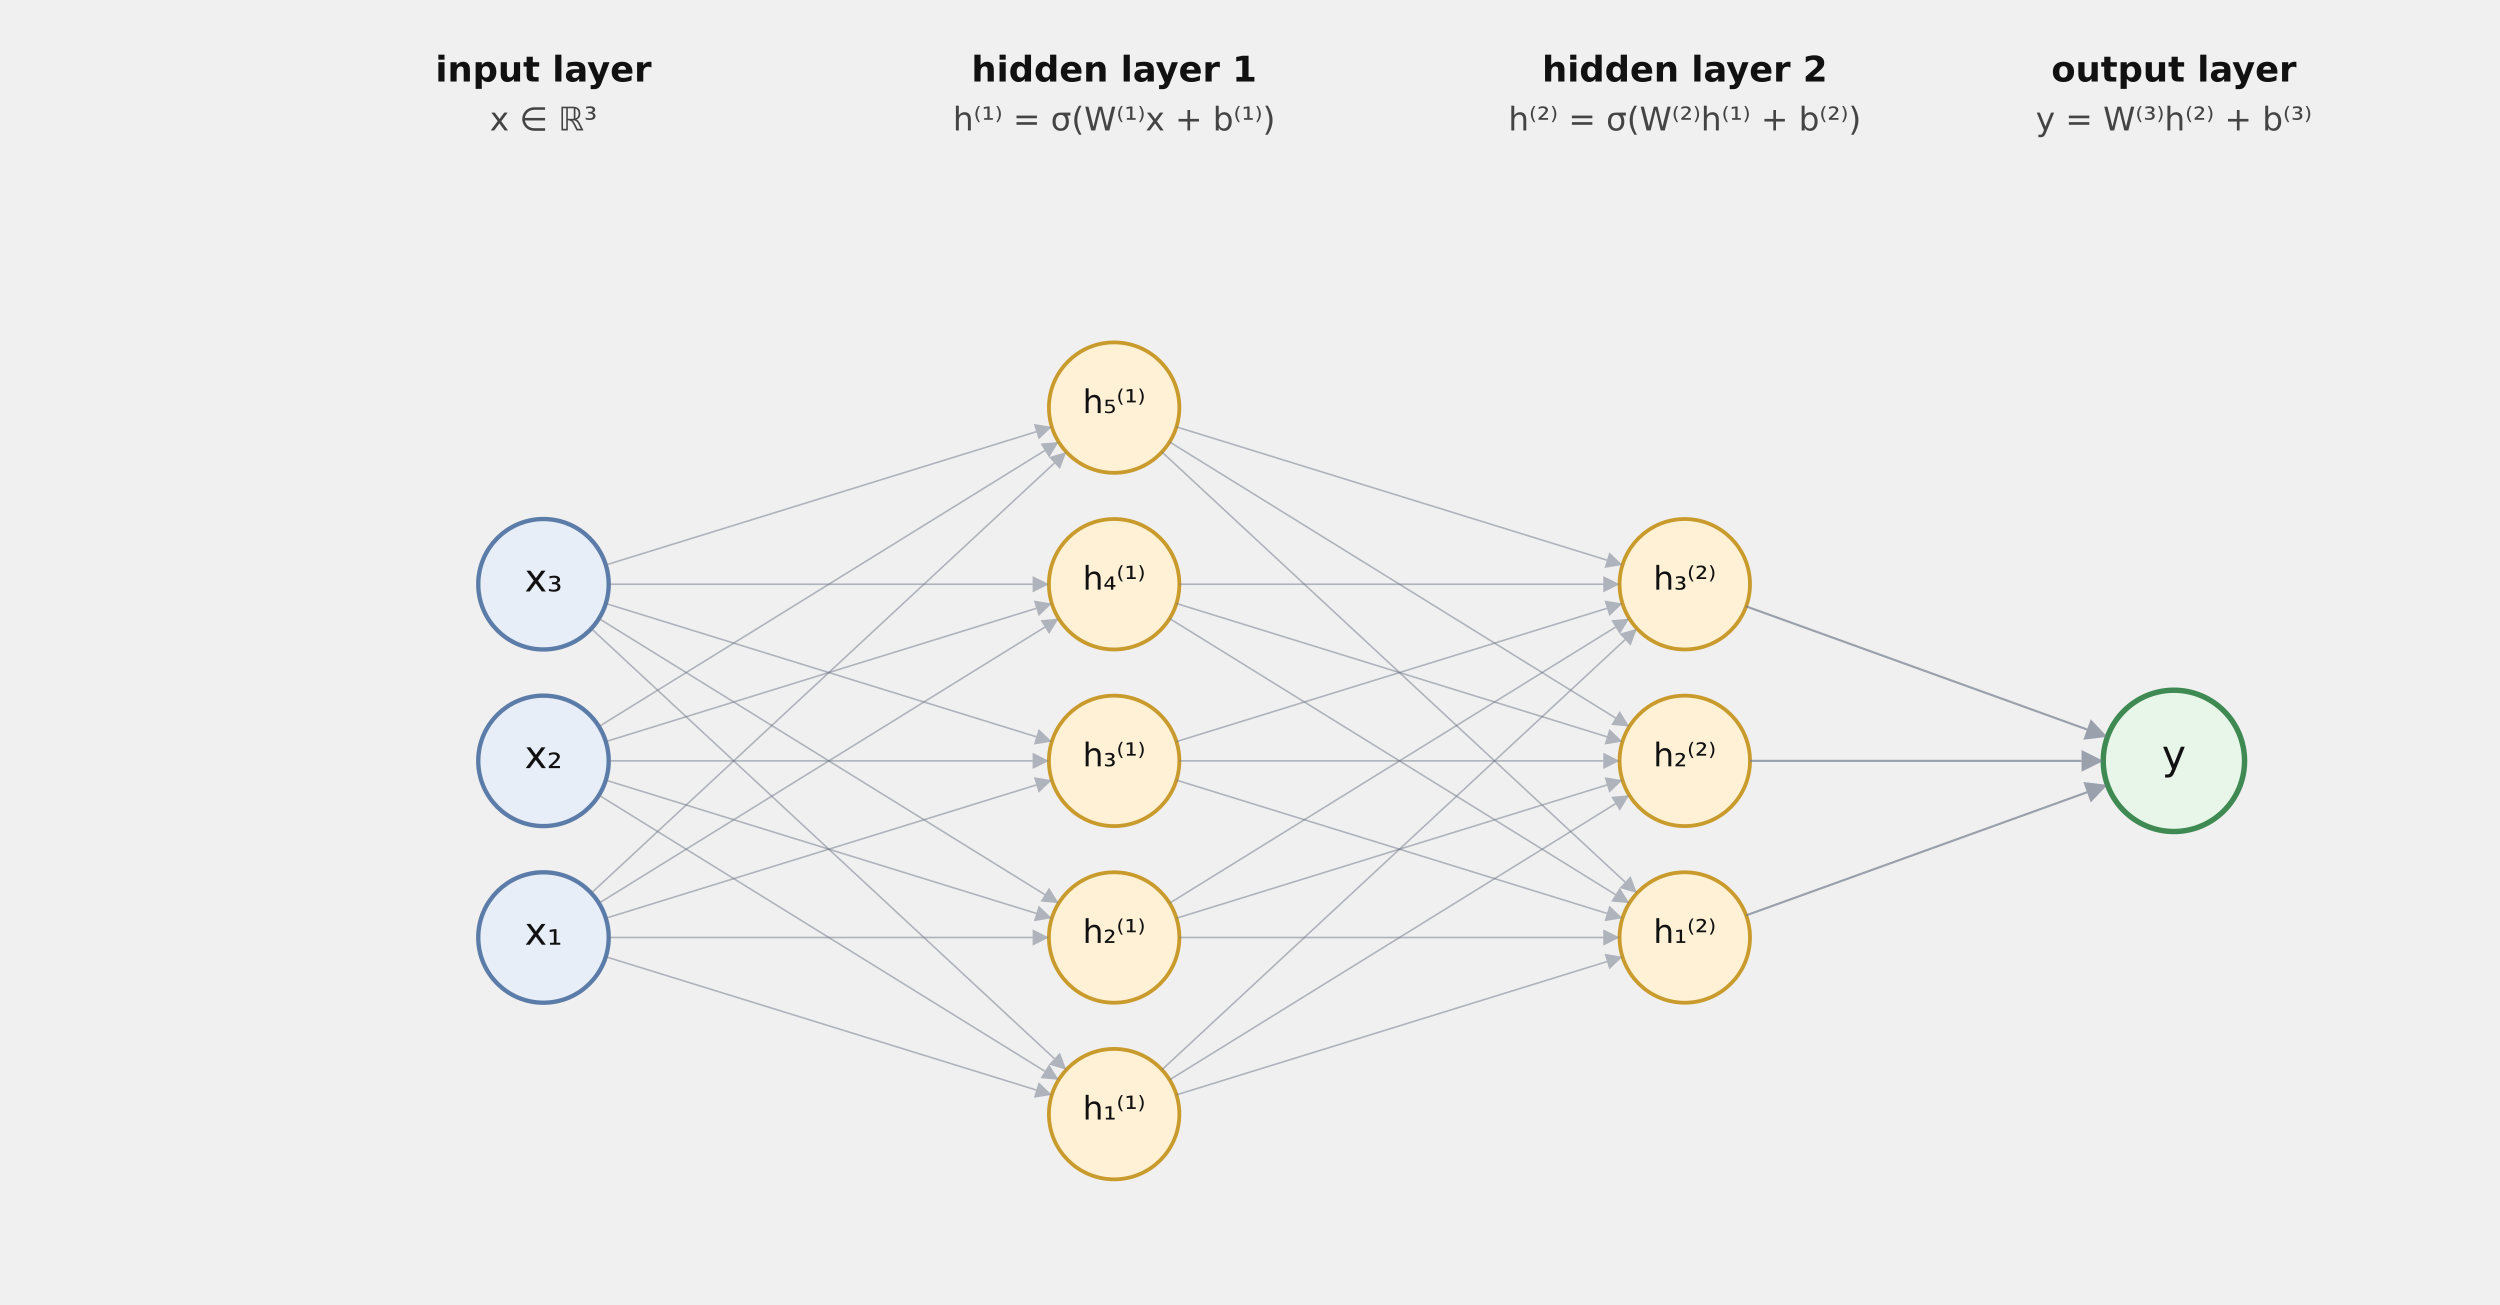
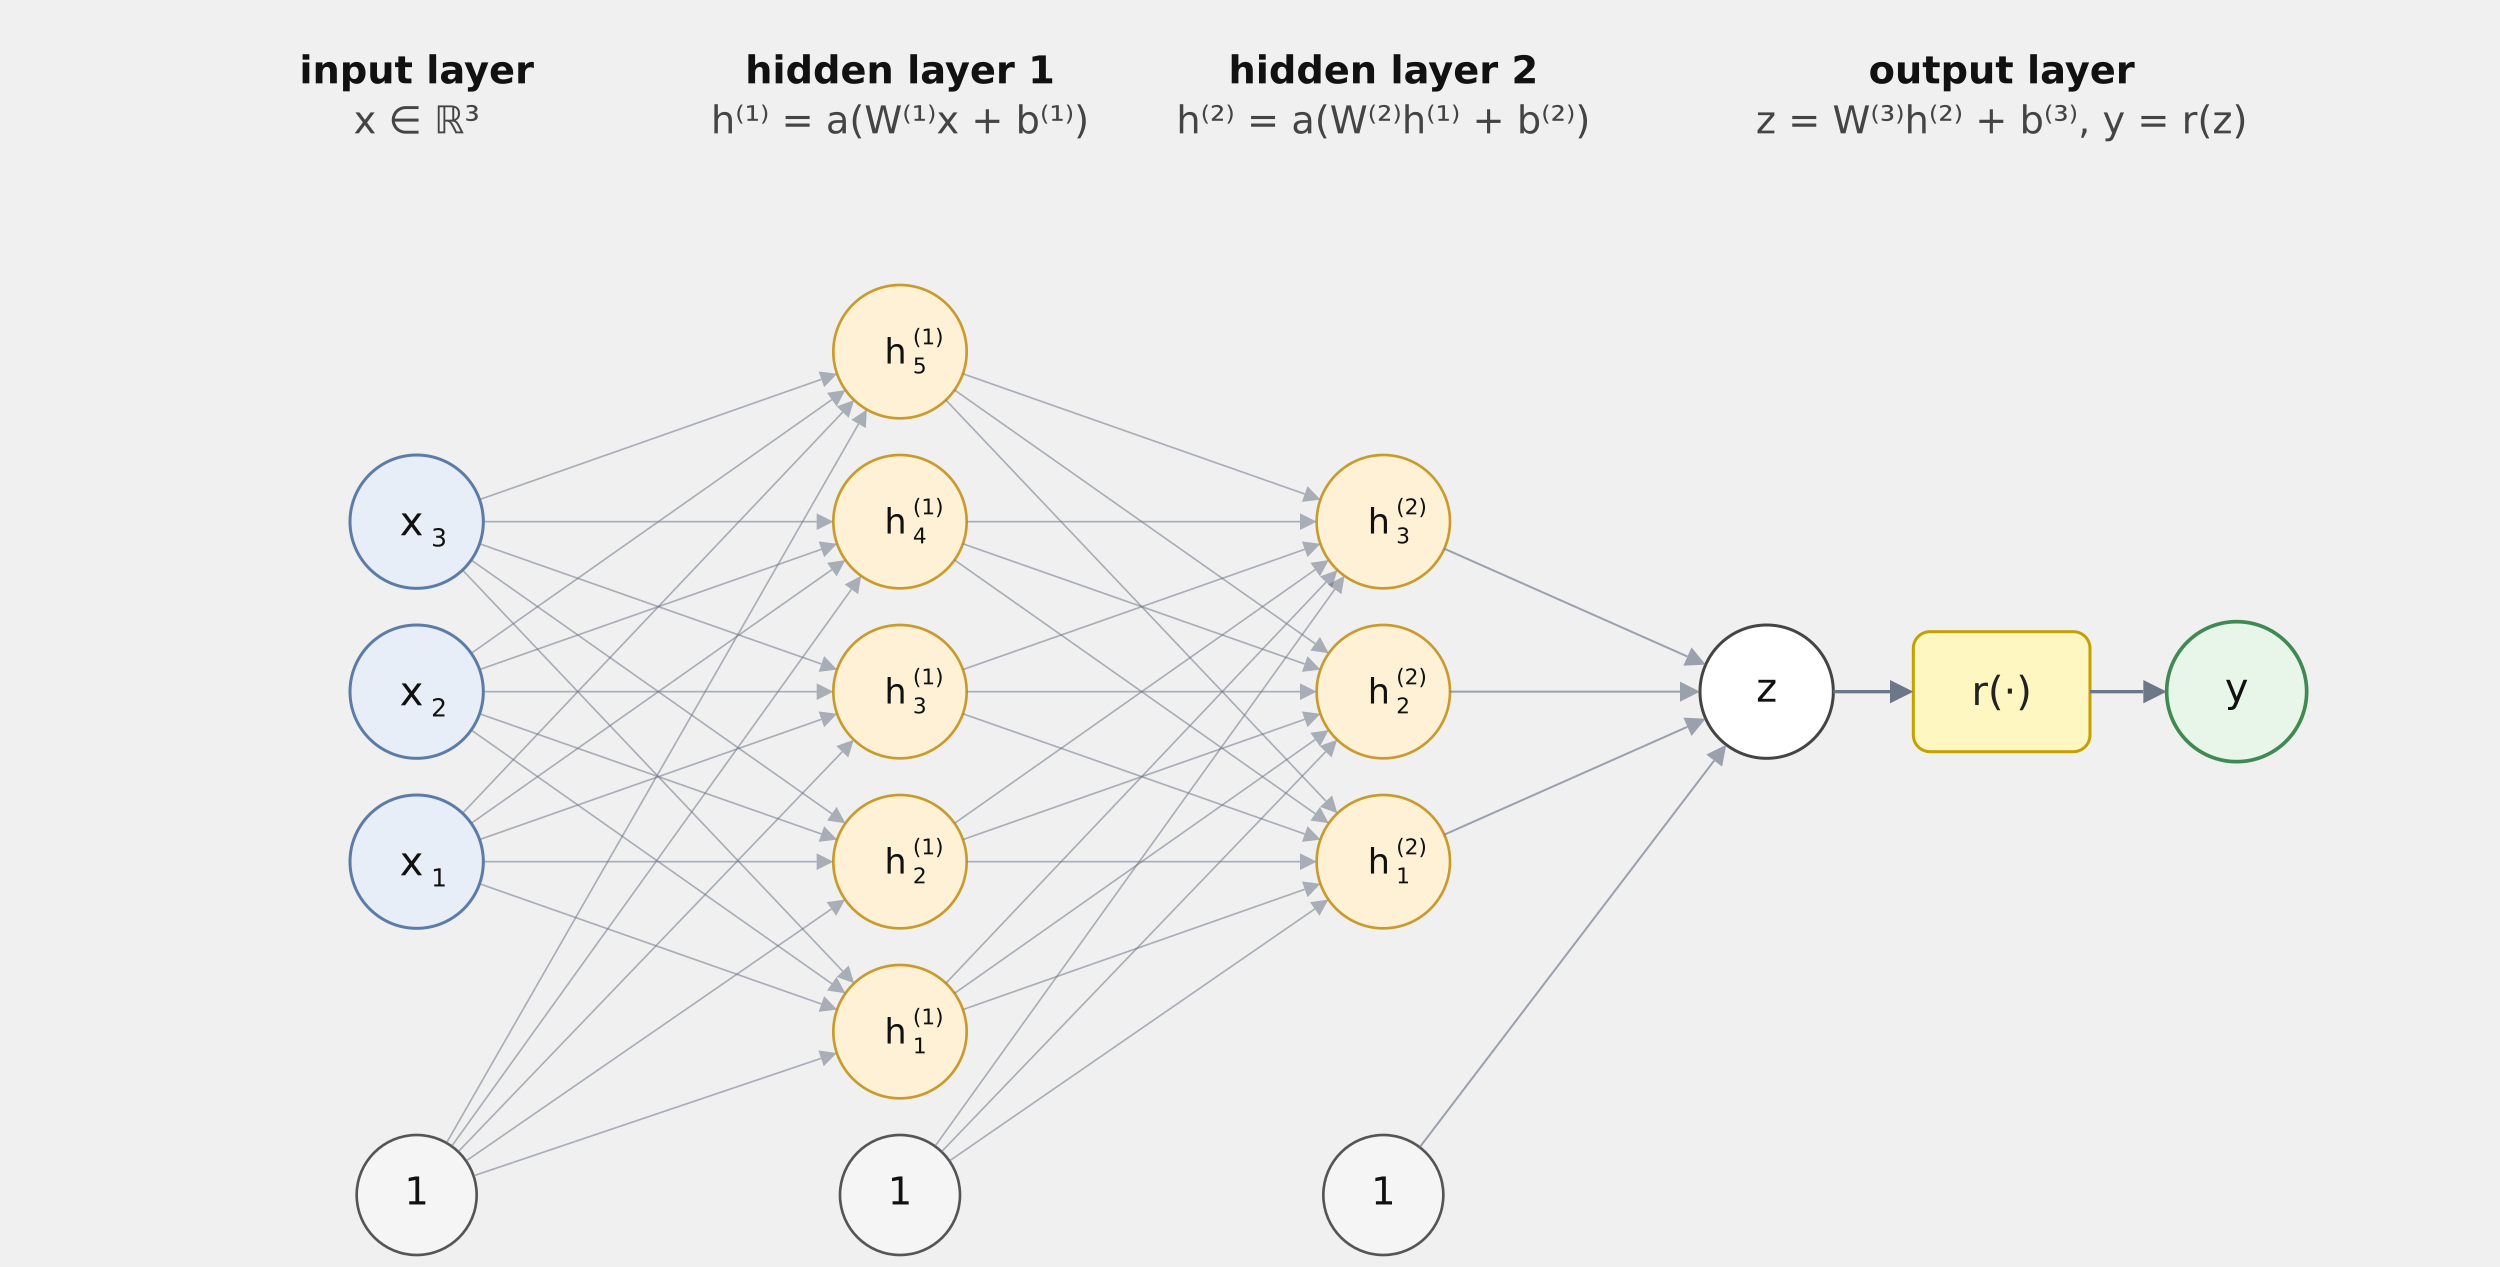
- <svg xmlns="http://www.w3.org/2000/svg" width="920" height="480" viewBox="0 0 920 480" font-family="DejaVu Sans">
-   <circle cx="200" cy="345.0" r="24" fill="#E8EEF7" stroke="#5B7CA8" stroke-width="1.6" />
-   <text x="200" y="347.667" text-anchor="middle" font-family="DejaVu Sans" font-size="14" fill="#111">x₁</text>
-   <circle cx="200" cy="280.0" r="24" fill="#E8EEF7" stroke="#5B7CA8" stroke-width="1.6" />
-   <text x="200" y="282.667" text-anchor="middle" font-family="DejaVu Sans" font-size="14" fill="#111">x₂</text>
-   <circle cx="200" cy="215.0" r="24" fill="#E8EEF7" stroke="#5B7CA8" stroke-width="1.6" />
-   <text x="200" y="217.667" text-anchor="middle" font-family="DejaVu Sans" font-size="14" fill="#111">x₃</text>
-   <circle cx="410" cy="410.0" r="24" fill="#FFF1D6" stroke="#C99A2C" stroke-width="1.4" />
-   <text x="410" y="412.0" text-anchor="middle" font-family="DejaVu Sans" font-size="12" fill="#111">h₁⁽¹⁾</text>
-   <circle cx="410" cy="345.0" r="24" fill="#FFF1D6" stroke="#C99A2C" stroke-width="1.4" />
-   <text x="410" y="347.0" text-anchor="middle" font-family="DejaVu Sans" font-size="12" fill="#111">h₂⁽¹⁾</text>
-   <circle cx="410" cy="280.0" r="24" fill="#FFF1D6" stroke="#C99A2C" stroke-width="1.4" />
-   <text x="410" y="282.0" text-anchor="middle" font-family="DejaVu Sans" font-size="12" fill="#111">h₃⁽¹⁾</text>
-   <circle cx="410" cy="215.0" r="24" fill="#FFF1D6" stroke="#C99A2C" stroke-width="1.4" />
-   <text x="410" y="217.0" text-anchor="middle" font-family="DejaVu Sans" font-size="12" fill="#111">h₄⁽¹⁾</text>
-   <circle cx="410" cy="150.0" r="24" fill="#FFF1D6" stroke="#C99A2C" stroke-width="1.4" />
-   <text x="410" y="152.0" text-anchor="middle" font-family="DejaVu Sans" font-size="12" fill="#111">h₅⁽¹⁾</text>
-   <circle cx="620" cy="345.0" r="24" fill="#FFF1D6" stroke="#C99A2C" stroke-width="1.4" />
-   <text x="620" y="347.0" text-anchor="middle" font-family="DejaVu Sans" font-size="12" fill="#111">h₁⁽²⁾</text>
-   <circle cx="620" cy="280.0" r="24" fill="#FFF1D6" stroke="#C99A2C" stroke-width="1.4" />
-   <text x="620" y="282.0" text-anchor="middle" font-family="DejaVu Sans" font-size="12" fill="#111">h₂⁽²⁾</text>
-   <circle cx="620" cy="215.0" r="24" fill="#FFF1D6" stroke="#C99A2C" stroke-width="1.4" />
-   <text x="620" y="217.0" text-anchor="middle" font-family="DejaVu Sans" font-size="12" fill="#111">h₃⁽²⁾</text>
-   <circle cx="800" cy="280.0" r="26" fill="#E8F5E9" stroke="#3F8A52" stroke-width="2" />
-   <text x="800" y="283.0" text-anchor="middle" font-family="DejaVu Sans" font-size="15" fill="#111">y</text>
-   <line x1="222.93" y1="352.10" x2="381.34" y2="401.13" stroke="#6E7787" stroke-width="0.6" stroke-opacity="0.5" />
-   <polygon points="387.07,402.90 380.45,404.00 382.23,398.26" fill="#6E7787" fill-opacity="0.5" />
-   <line x1="224.00" y1="345.00" x2="380.00" y2="345.00" stroke="#6E7787" stroke-width="0.6" stroke-opacity="0.5" />
-   <polygon points="386.00,345.00 380.00,348.00 380.00,342.00" fill="#6E7787" fill-opacity="0.5" />
-   <line x1="222.93" y1="337.90" x2="381.34" y2="288.87" stroke="#6E7787" stroke-width="0.6" stroke-opacity="0.5" />
-   <polygon points="387.07,287.10 382.23,291.74 380.45,286.00" fill="#6E7787" fill-opacity="0.5" />
-   <line x1="220.41" y1="332.37" x2="384.49" y2="230.79" stroke="#6E7787" stroke-width="0.6" stroke-opacity="0.5" />
-   <polygon points="389.59,227.63 386.07,233.34 382.91,228.24" fill="#6E7787" fill-opacity="0.5" />
-   <line x1="217.59" y1="328.67" x2="388.02" y2="170.41" stroke="#6E7787" stroke-width="0.6" stroke-opacity="0.5" />
-   <polygon points="392.41,166.33 390.06,172.61 385.97,168.22" fill="#6E7787" fill-opacity="0.5" />
-   <line x1="220.41" y1="292.63" x2="384.49" y2="394.21" stroke="#6E7787" stroke-width="0.6" stroke-opacity="0.5" />
-   <polygon points="389.59,397.37 382.91,396.76 386.07,391.66" fill="#6E7787" fill-opacity="0.5" />
-   <line x1="222.93" y1="287.10" x2="381.34" y2="336.13" stroke="#6E7787" stroke-width="0.6" stroke-opacity="0.5" />
-   <polygon points="387.07,337.90 380.45,339.00 382.23,333.26" fill="#6E7787" fill-opacity="0.5" />
-   <line x1="224.00" y1="280.00" x2="380.00" y2="280.00" stroke="#6E7787" stroke-width="0.6" stroke-opacity="0.5" />
-   <polygon points="386.00,280.00 380.00,283.00 380.00,277.00" fill="#6E7787" fill-opacity="0.5" />
-   <line x1="222.93" y1="272.90" x2="381.34" y2="223.87" stroke="#6E7787" stroke-width="0.6" stroke-opacity="0.5" />
-   <polygon points="387.07,222.10 382.23,226.74 380.45,221.00" fill="#6E7787" fill-opacity="0.5" />
-   <line x1="220.41" y1="267.37" x2="384.49" y2="165.79" stroke="#6E7787" stroke-width="0.6" stroke-opacity="0.5" />
-   <polygon points="389.59,162.63 386.07,168.34 382.91,163.24" fill="#6E7787" fill-opacity="0.5" />
-   <line x1="217.59" y1="231.33" x2="388.02" y2="389.59" stroke="#6E7787" stroke-width="0.6" stroke-opacity="0.5" />
-   <polygon points="392.41,393.67 385.97,391.78 390.06,387.39" fill="#6E7787" fill-opacity="0.5" />
-   <line x1="220.41" y1="227.63" x2="384.49" y2="329.21" stroke="#6E7787" stroke-width="0.6" stroke-opacity="0.5" />
-   <polygon points="389.59,332.37 382.91,331.76 386.07,326.66" fill="#6E7787" fill-opacity="0.5" />
-   <line x1="222.93" y1="222.10" x2="381.34" y2="271.13" stroke="#6E7787" stroke-width="0.6" stroke-opacity="0.5" />
-   <polygon points="387.07,272.90 380.45,274.00 382.23,268.26" fill="#6E7787" fill-opacity="0.5" />
-   <line x1="224.00" y1="215.00" x2="380.00" y2="215.00" stroke="#6E7787" stroke-width="0.6" stroke-opacity="0.5" />
-   <polygon points="386.00,215.00 380.00,218.00 380.00,212.00" fill="#6E7787" fill-opacity="0.5" />
-   <line x1="222.93" y1="207.90" x2="381.34" y2="158.87" stroke="#6E7787" stroke-width="0.6" stroke-opacity="0.5" />
-   <polygon points="387.07,157.10 382.23,161.74 380.45,156.00" fill="#6E7787" fill-opacity="0.5" />
-   <line x1="432.93" y1="402.90" x2="591.34" y2="353.87" stroke="#6E7787" stroke-width="0.6" stroke-opacity="0.5" />
-   <polygon points="597.07,352.10 592.23,356.74 590.45,351.00" fill="#6E7787" fill-opacity="0.5" />
-   <line x1="430.41" y1="397.37" x2="594.49" y2="295.79" stroke="#6E7787" stroke-width="0.6" stroke-opacity="0.5" />
-   <polygon points="599.59,292.63 596.07,298.34 592.91,293.24" fill="#6E7787" fill-opacity="0.5" />
-   <line x1="427.59" y1="393.67" x2="598.02" y2="235.41" stroke="#6E7787" stroke-width="0.6" stroke-opacity="0.5" />
-   <polygon points="602.41,231.33 600.06,237.61 595.97,233.22" fill="#6E7787" fill-opacity="0.5" />
-   <line x1="434.00" y1="345.00" x2="590.00" y2="345.00" stroke="#6E7787" stroke-width="0.6" stroke-opacity="0.5" />
-   <polygon points="596.00,345.00 590.00,348.00 590.00,342.00" fill="#6E7787" fill-opacity="0.5" />
-   <line x1="432.93" y1="337.90" x2="591.34" y2="288.87" stroke="#6E7787" stroke-width="0.6" stroke-opacity="0.5" />
-   <polygon points="597.07,287.10 592.23,291.74 590.45,286.00" fill="#6E7787" fill-opacity="0.5" />
-   <line x1="430.41" y1="332.37" x2="594.49" y2="230.79" stroke="#6E7787" stroke-width="0.6" stroke-opacity="0.5" />
-   <polygon points="599.59,227.63 596.07,233.34 592.91,228.24" fill="#6E7787" fill-opacity="0.5" />
-   <line x1="432.93" y1="287.10" x2="591.34" y2="336.13" stroke="#6E7787" stroke-width="0.6" stroke-opacity="0.5" />
-   <polygon points="597.07,337.90 590.45,339.00 592.23,333.26" fill="#6E7787" fill-opacity="0.5" />
-   <line x1="434.00" y1="280.00" x2="590.00" y2="280.00" stroke="#6E7787" stroke-width="0.6" stroke-opacity="0.5" />
-   <polygon points="596.00,280.00 590.00,283.00 590.00,277.00" fill="#6E7787" fill-opacity="0.5" />
-   <line x1="432.93" y1="272.90" x2="591.34" y2="223.87" stroke="#6E7787" stroke-width="0.6" stroke-opacity="0.5" />
-   <polygon points="597.07,222.10 592.23,226.74 590.45,221.00" fill="#6E7787" fill-opacity="0.5" />
-   <line x1="430.41" y1="227.63" x2="594.49" y2="329.21" stroke="#6E7787" stroke-width="0.6" stroke-opacity="0.5" />
-   <polygon points="599.59,332.37 592.91,331.76 596.07,326.66" fill="#6E7787" fill-opacity="0.5" />
-   <line x1="432.93" y1="222.10" x2="591.34" y2="271.13" stroke="#6E7787" stroke-width="0.6" stroke-opacity="0.5" />
-   <polygon points="597.07,272.90 590.45,274.00 592.23,268.26" fill="#6E7787" fill-opacity="0.5" />
-   <line x1="434.00" y1="215.00" x2="590.00" y2="215.00" stroke="#6E7787" stroke-width="0.6" stroke-opacity="0.5" />
-   <polygon points="596.00,215.00 590.00,218.00 590.00,212.00" fill="#6E7787" fill-opacity="0.5" />
-   <line x1="427.59" y1="166.33" x2="598.02" y2="324.59" stroke="#6E7787" stroke-width="0.6" stroke-opacity="0.5" />
-   <polygon points="602.41,328.67 595.97,326.78 600.06,322.39" fill="#6E7787" fill-opacity="0.5" />
-   <line x1="430.41" y1="162.63" x2="594.49" y2="264.21" stroke="#6E7787" stroke-width="0.6" stroke-opacity="0.5" />
-   <polygon points="599.59,267.37 592.91,266.76 596.07,261.66" fill="#6E7787" fill-opacity="0.5" />
-   <line x1="432.93" y1="157.10" x2="591.34" y2="206.13" stroke="#6E7787" stroke-width="0.6" stroke-opacity="0.5" />
-   <polygon points="597.07,207.90 590.45,209.00 592.23,203.26" fill="#6E7787" fill-opacity="0.5" />
-   <line x1="642.57" y1="336.85" x2="768.02" y2="291.55" stroke="#6E7787" stroke-width="0.8" stroke-opacity="0.65" />
-   <polygon points="775.55,288.83 769.38,295.31 766.66,287.79" fill="#6E7787" fill-opacity="0.65" />
-   <line x1="644.00" y1="280.00" x2="766.00" y2="280.00" stroke="#6E7787" stroke-width="0.8" stroke-opacity="0.65" />
-   <polygon points="774.00,280.00 766.00,284.00 766.00,276.00" fill="#6E7787" fill-opacity="0.65" />
-   <line x1="642.57" y1="223.15" x2="768.02" y2="268.45" stroke="#6E7787" stroke-width="0.8" stroke-opacity="0.65" />
-   <polygon points="775.55,271.17 766.66,272.21 769.38,264.69" fill="#6E7787" fill-opacity="0.65" />
-   <text x="200" y="30" text-anchor="middle" font-family="DejaVu Sans" font-size="13" font-weight="bold" fill="#111">input layer</text>
-   <text x="200" y="48" text-anchor="middle" font-family="DejaVu Sans" font-size="12" font-weight="normal" fill="#444">x ∈ ℝ³</text>
-   <text x="410" y="30" text-anchor="middle" font-family="DejaVu Sans" font-size="13" font-weight="bold" fill="#111">hidden layer 1</text>
-   <text x="410" y="48" text-anchor="middle" font-family="DejaVu Sans" font-size="12" font-weight="normal" fill="#444">h⁽¹⁾ = σ(W⁽¹⁾x + b⁽¹⁾)</text>
-   <text x="620" y="30" text-anchor="middle" font-family="DejaVu Sans" font-size="13" font-weight="bold" fill="#111">hidden layer 2</text>
-   <text x="620" y="48" text-anchor="middle" font-family="DejaVu Sans" font-size="12" font-weight="normal" fill="#444">h⁽²⁾ = σ(W⁽²⁾h⁽¹⁾ + b⁽²⁾)</text>
-   <text x="800" y="30" text-anchor="middle" font-family="DejaVu Sans" font-size="13" font-weight="bold" fill="#111">output layer</text>
-   <text x="800" y="48" text-anchor="middle" font-family="DejaVu Sans" font-size="12" font-weight="normal" fill="#444">y = W⁽³⁾h⁽²⁾ + b⁽³⁾</text>
+ <svg xmlns="http://www.w3.org/2000/svg" width="1500" height="760" viewBox="0 0 1500 760" font-family="DejaVu Sans">
+   <circle cx="250" cy="517.0" r="40" fill="#E8EEF7" stroke="#5B7CA8" stroke-width="1.8" />
+   <text x="246.928" y="525.16" text-anchor="middle" font-family="DejaVu Sans" font-size="24" fill="#111">x</text>
+   <text x="258.68" y="531.86" text-anchor="start" font-family="DejaVu Sans" font-size="14.9" fill="#111">1</text>
+   <circle cx="250" cy="415.0" r="40" fill="#E8EEF7" stroke="#5B7CA8" stroke-width="1.8" />
+   <text x="246.928" y="423.16" text-anchor="middle" font-family="DejaVu Sans" font-size="24" fill="#111">x</text>
+   <text x="258.68" y="429.86" text-anchor="start" font-family="DejaVu Sans" font-size="14.9" fill="#111">2</text>
+   <circle cx="250" cy="313.0" r="40" fill="#E8EEF7" stroke="#5B7CA8" stroke-width="1.8" />
+   <text x="246.928" y="321.16" text-anchor="middle" font-family="DejaVu Sans" font-size="24" fill="#111">x</text>
+   <text x="258.68" y="327.86" text-anchor="start" font-family="DejaVu Sans" font-size="14.9" fill="#111">3</text>
+   <circle cx="250" cy="717.0" r="36" fill="#F5F5F5" stroke="#555555" stroke-width="1.6" />
+   <text x="250" y="722.667" text-anchor="middle" font-family="DejaVu Sans" font-size="23" fill="#111">1</text>
+   <circle cx="540" cy="619.0" r="40" fill="#FFF1D6" stroke="#C99A2C" stroke-width="1.6" />
+   <text x="537.312" y="626.14" text-anchor="middle" font-family="DejaVu Sans" font-size="21" fill="#111">h</text>
+   <text x="547.72" y="632.00" text-anchor="start" font-family="DejaVu Sans" font-size="13.0" fill="#111">1</text>
+   <text x="547.72" y="614.59" text-anchor="start" font-family="DejaVu Sans" font-size="13.0" fill="#111">(1)</text>
+   <circle cx="540" cy="517.0" r="40" fill="#FFF1D6" stroke="#C99A2C" stroke-width="1.6" />
+   <text x="537.312" y="524.14" text-anchor="middle" font-family="DejaVu Sans" font-size="21" fill="#111">h</text>
+   <text x="547.72" y="530.00" text-anchor="start" font-family="DejaVu Sans" font-size="13.0" fill="#111">2</text>
+   <text x="547.72" y="512.59" text-anchor="start" font-family="DejaVu Sans" font-size="13.0" fill="#111">(1)</text>
+   <circle cx="540" cy="415.0" r="40" fill="#FFF1D6" stroke="#C99A2C" stroke-width="1.6" />
+   <text x="537.312" y="422.14" text-anchor="middle" font-family="DejaVu Sans" font-size="21" fill="#111">h</text>
+   <text x="547.72" y="428.00" text-anchor="start" font-family="DejaVu Sans" font-size="13.0" fill="#111">3</text>
+   <text x="547.72" y="410.59" text-anchor="start" font-family="DejaVu Sans" font-size="13.0" fill="#111">(1)</text>
+   <circle cx="540" cy="313.0" r="40" fill="#FFF1D6" stroke="#C99A2C" stroke-width="1.6" />
+   <text x="537.312" y="320.14" text-anchor="middle" font-family="DejaVu Sans" font-size="21" fill="#111">h</text>
+   <text x="547.72" y="326.00" text-anchor="start" font-family="DejaVu Sans" font-size="13.0" fill="#111">4</text>
+   <text x="547.72" y="308.59" text-anchor="start" font-family="DejaVu Sans" font-size="13.0" fill="#111">(1)</text>
+   <circle cx="540" cy="211.0" r="40" fill="#FFF1D6" stroke="#C99A2C" stroke-width="1.6" />
+   <text x="537.312" y="218.14" text-anchor="middle" font-family="DejaVu Sans" font-size="21" fill="#111">h</text>
+   <text x="547.72" y="224.00" text-anchor="start" font-family="DejaVu Sans" font-size="13.0" fill="#111">5</text>
+   <text x="547.72" y="206.59" text-anchor="start" font-family="DejaVu Sans" font-size="13.0" fill="#111">(1)</text>
+   <circle cx="540" cy="717.0" r="36" fill="#F5F5F5" stroke="#555555" stroke-width="1.6" />
+   <text x="540" y="722.667" text-anchor="middle" font-family="DejaVu Sans" font-size="23" fill="#111">1</text>
+   <circle cx="830" cy="517.0" r="40" fill="#FFF1D6" stroke="#C99A2C" stroke-width="1.6" />
+   <text x="827.312" y="524.14" text-anchor="middle" font-family="DejaVu Sans" font-size="21" fill="#111">h</text>
+   <text x="837.72" y="530.00" text-anchor="start" font-family="DejaVu Sans" font-size="13.0" fill="#111">1</text>
+   <text x="837.72" y="512.59" text-anchor="start" font-family="DejaVu Sans" font-size="13.0" fill="#111">(2)</text>
+   <circle cx="830" cy="415.0" r="40" fill="#FFF1D6" stroke="#C99A2C" stroke-width="1.6" />
+   <text x="827.312" y="422.14" text-anchor="middle" font-family="DejaVu Sans" font-size="21" fill="#111">h</text>
+   <text x="837.72" y="428.00" text-anchor="start" font-family="DejaVu Sans" font-size="13.0" fill="#111">2</text>
+   <text x="837.72" y="410.59" text-anchor="start" font-family="DejaVu Sans" font-size="13.0" fill="#111">(2)</text>
+   <circle cx="830" cy="313.0" r="40" fill="#FFF1D6" stroke="#C99A2C" stroke-width="1.6" />
+   <text x="827.312" y="320.14" text-anchor="middle" font-family="DejaVu Sans" font-size="21" fill="#111">h</text>
+   <text x="837.72" y="326.00" text-anchor="start" font-family="DejaVu Sans" font-size="13.0" fill="#111">3</text>
+   <text x="837.72" y="308.59" text-anchor="start" font-family="DejaVu Sans" font-size="13.0" fill="#111">(2)</text>
+   <circle cx="830" cy="717.0" r="36" fill="#F5F5F5" stroke="#555555" stroke-width="1.6" />
+   <text x="830" y="722.667" text-anchor="middle" font-family="DejaVu Sans" font-size="23" fill="#111">1</text>
+   <circle cx="1060" cy="415.0" r="40" fill="white" stroke="#444" stroke-width="1.8" />
+   <text x="1060" y="421.0" text-anchor="middle" font-family="DejaVu Sans" font-size="24" fill="#111">z</text>
+   <rect x="1148" y="379.0" width="106" height="72" rx="10" ry="10" fill="#FFF7C2" stroke="#C4A000" stroke-width="1.8" />
+   <text x="1201.0" y="423.0" text-anchor="middle" font-family="DejaVu Sans" font-size="24" font-weight="normal" fill="#222">r(·)</text>
+   <circle cx="1342" cy="415.0" r="42" fill="#E8F5E9" stroke="#3F8A52" stroke-width="2.2" />
+   <text x="1342" y="421.0" text-anchor="middle" font-family="DejaVu Sans" font-size="24" fill="#111">y</text>
+   <line x1="287.73" y1="530.27" x2="492.83" y2="602.41" stroke="#6E7787" stroke-width="1.0" stroke-opacity="0.55" />
+   <polygon points="502.27,605.73 491.17,607.13 494.49,597.69" fill="#6E7787" fill-opacity="0.55" />
+   <line x1="290.00" y1="517.00" x2="490.00" y2="517.00" stroke="#6E7787" stroke-width="1.0" stroke-opacity="0.55" />
+   <polygon points="500.00,517.00 490.00,522.00 490.00,512.00" fill="#6E7787" fill-opacity="0.55" />
+   <line x1="287.73" y1="503.73" x2="492.83" y2="431.59" stroke="#6E7787" stroke-width="1.0" stroke-opacity="0.55" />
+   <polygon points="502.27,428.27 494.49,436.31 491.17,426.87" fill="#6E7787" fill-opacity="0.55" />
+   <line x1="282.72" y1="493.99" x2="499.10" y2="341.77" stroke="#6E7787" stroke-width="1.0" stroke-opacity="0.55" />
+   <polygon points="507.28,336.01 501.98,345.86 496.23,337.68" fill="#6E7787" fill-opacity="0.55" />
+   <line x1="277.52" y1="487.97" x2="505.61" y2="247.29" stroke="#6E7787" stroke-width="1.0" stroke-opacity="0.55" />
+   <polygon points="512.48,240.03 509.24,250.73 501.98,243.85" fill="#6E7787" fill-opacity="0.55" />
+   <line x1="282.72" y1="438.01" x2="499.10" y2="590.23" stroke="#6E7787" stroke-width="1.0" stroke-opacity="0.55" />
+   <polygon points="507.28,595.99 496.23,594.32 501.98,586.14" fill="#6E7787" fill-opacity="0.55" />
+   <line x1="287.73" y1="428.27" x2="492.83" y2="500.41" stroke="#6E7787" stroke-width="1.0" stroke-opacity="0.55" />
+   <polygon points="502.27,503.73 491.17,505.13 494.49,495.69" fill="#6E7787" fill-opacity="0.55" />
+   <line x1="290.00" y1="415.00" x2="490.00" y2="415.00" stroke="#6E7787" stroke-width="1.0" stroke-opacity="0.55" />
+   <polygon points="500.00,415.00 490.00,420.00 490.00,410.00" fill="#6E7787" fill-opacity="0.55" />
+   <line x1="287.73" y1="401.73" x2="492.83" y2="329.59" stroke="#6E7787" stroke-width="1.0" stroke-opacity="0.55" />
+   <polygon points="502.27,326.27 494.49,334.31 491.17,324.87" fill="#6E7787" fill-opacity="0.55" />
+   <line x1="282.72" y1="391.99" x2="499.10" y2="239.77" stroke="#6E7787" stroke-width="1.0" stroke-opacity="0.55" />
+   <polygon points="507.28,234.01 501.98,243.86 496.23,235.68" fill="#6E7787" fill-opacity="0.55" />
+   <line x1="277.52" y1="342.03" x2="505.61" y2="582.71" stroke="#6E7787" stroke-width="1.0" stroke-opacity="0.55" />
+   <polygon points="512.48,589.97 501.98,586.15 509.24,579.27" fill="#6E7787" fill-opacity="0.55" />
+   <line x1="282.72" y1="336.01" x2="499.10" y2="488.23" stroke="#6E7787" stroke-width="1.0" stroke-opacity="0.55" />
+   <polygon points="507.28,493.99 496.23,492.32 501.98,484.14" fill="#6E7787" fill-opacity="0.55" />
+   <line x1="287.73" y1="326.27" x2="492.83" y2="398.41" stroke="#6E7787" stroke-width="1.0" stroke-opacity="0.55" />
+   <polygon points="502.27,401.73 491.17,403.13 494.49,393.69" fill="#6E7787" fill-opacity="0.55" />
+   <line x1="290.00" y1="313.00" x2="490.00" y2="313.00" stroke="#6E7787" stroke-width="1.0" stroke-opacity="0.55" />
+   <polygon points="500.00,313.00 490.00,318.00 490.00,308.00" fill="#6E7787" fill-opacity="0.55" />
+   <line x1="287.73" y1="299.73" x2="492.83" y2="227.59" stroke="#6E7787" stroke-width="1.0" stroke-opacity="0.55" />
+   <polygon points="502.27,224.27 494.49,232.31 491.17,222.87" fill="#6E7787" fill-opacity="0.55" />
+   <line x1="284.11" y1="705.47" x2="492.63" y2="635.01" stroke="#6E7787" stroke-width="1.0" stroke-opacity="0.55" />
+   <polygon points="502.11,631.81 494.23,639.74 491.03,630.27" fill="#6E7787" fill-opacity="0.55" />
+   <line x1="279.64" y1="696.56" x2="498.84" y2="545.39" stroke="#6E7787" stroke-width="1.0" stroke-opacity="0.55" />
+   <polygon points="507.07,539.71 501.68,549.50 496.00,541.27" fill="#6E7787" fill-opacity="0.55" />
+   <line x1="274.93" y1="691.03" x2="505.37" y2="451.06" stroke="#6E7787" stroke-width="1.0" stroke-opacity="0.55" />
+   <polygon points="512.29,443.85 508.97,454.53 501.76,447.60" fill="#6E7787" fill-opacity="0.55" />
+   <line x1="270.99" y1="687.75" x2="510.84" y2="353.62" stroke="#6E7787" stroke-width="1.0" stroke-opacity="0.55" />
+   <polygon points="516.67,345.49 514.90,356.53 506.78,350.70" fill="#6E7787" fill-opacity="0.55" />
+   <line x1="267.90" y1="685.77" x2="515.14" y2="254.38" stroke="#6E7787" stroke-width="1.0" stroke-opacity="0.55" />
+   <polygon points="520.11,245.70 519.48,256.87 510.80,251.89" fill="#6E7787" fill-opacity="0.55" />
+   <line x1="577.73" y1="605.73" x2="782.83" y2="533.59" stroke="#6E7787" stroke-width="1.0" stroke-opacity="0.55" />
+   <polygon points="792.27,530.27 784.49,538.31 781.17,528.87" fill="#6E7787" fill-opacity="0.55" />
+   <line x1="572.72" y1="595.99" x2="789.10" y2="443.77" stroke="#6E7787" stroke-width="1.0" stroke-opacity="0.55" />
+   <polygon points="797.28,438.01 791.98,447.86 786.23,439.68" fill="#6E7787" fill-opacity="0.55" />
+   <line x1="567.52" y1="589.97" x2="795.61" y2="349.29" stroke="#6E7787" stroke-width="1.0" stroke-opacity="0.55" />
+   <polygon points="802.48,342.03 799.24,352.73 791.98,345.85" fill="#6E7787" fill-opacity="0.55" />
+   <line x1="580.00" y1="517.00" x2="780.00" y2="517.00" stroke="#6E7787" stroke-width="1.0" stroke-opacity="0.55" />
+   <polygon points="790.00,517.00 780.00,522.00 780.00,512.00" fill="#6E7787" fill-opacity="0.55" />
+   <line x1="577.73" y1="503.73" x2="782.83" y2="431.59" stroke="#6E7787" stroke-width="1.0" stroke-opacity="0.55" />
+   <polygon points="792.27,428.27 784.49,436.31 781.17,426.87" fill="#6E7787" fill-opacity="0.55" />
+   <line x1="572.72" y1="493.99" x2="789.10" y2="341.77" stroke="#6E7787" stroke-width="1.0" stroke-opacity="0.55" />
+   <polygon points="797.28,336.01 791.98,345.86 786.23,337.68" fill="#6E7787" fill-opacity="0.55" />
+   <line x1="577.73" y1="428.27" x2="782.83" y2="500.41" stroke="#6E7787" stroke-width="1.0" stroke-opacity="0.55" />
+   <polygon points="792.27,503.73 781.17,505.13 784.49,495.69" fill="#6E7787" fill-opacity="0.55" />
+   <line x1="580.00" y1="415.00" x2="780.00" y2="415.00" stroke="#6E7787" stroke-width="1.0" stroke-opacity="0.55" />
+   <polygon points="790.00,415.00 780.00,420.00 780.00,410.00" fill="#6E7787" fill-opacity="0.55" />
+   <line x1="577.73" y1="401.73" x2="782.83" y2="329.59" stroke="#6E7787" stroke-width="1.0" stroke-opacity="0.55" />
+   <polygon points="792.27,326.27 784.49,334.31 781.17,324.87" fill="#6E7787" fill-opacity="0.55" />
+   <line x1="572.72" y1="336.01" x2="789.10" y2="488.23" stroke="#6E7787" stroke-width="1.0" stroke-opacity="0.55" />
+   <polygon points="797.28,493.99 786.23,492.32 791.98,484.14" fill="#6E7787" fill-opacity="0.55" />
+   <line x1="577.73" y1="326.27" x2="782.83" y2="398.41" stroke="#6E7787" stroke-width="1.0" stroke-opacity="0.55" />
+   <polygon points="792.27,401.73 781.17,403.13 784.49,393.69" fill="#6E7787" fill-opacity="0.55" />
+   <line x1="580.00" y1="313.00" x2="780.00" y2="313.00" stroke="#6E7787" stroke-width="1.0" stroke-opacity="0.55" />
+   <polygon points="790.00,313.00 780.00,318.00 780.00,308.00" fill="#6E7787" fill-opacity="0.55" />
+   <line x1="567.52" y1="240.03" x2="795.61" y2="480.71" stroke="#6E7787" stroke-width="1.0" stroke-opacity="0.55" />
+   <polygon points="802.48,487.97 791.98,484.15 799.24,477.27" fill="#6E7787" fill-opacity="0.55" />
+   <line x1="572.72" y1="234.01" x2="789.10" y2="386.23" stroke="#6E7787" stroke-width="1.0" stroke-opacity="0.55" />
+   <polygon points="797.28,391.99 786.23,390.32 791.98,382.14" fill="#6E7787" fill-opacity="0.55" />
+   <line x1="577.73" y1="224.27" x2="782.83" y2="296.41" stroke="#6E7787" stroke-width="1.0" stroke-opacity="0.55" />
+   <polygon points="792.27,299.73 781.17,301.13 784.49,291.69" fill="#6E7787" fill-opacity="0.55" />
+   <line x1="569.64" y1="696.56" x2="788.84" y2="545.39" stroke="#6E7787" stroke-width="1.0" stroke-opacity="0.55" />
+   <polygon points="797.07,539.71 791.68,549.50 786.00,541.27" fill="#6E7787" fill-opacity="0.55" />
+   <line x1="564.93" y1="691.03" x2="795.37" y2="451.06" stroke="#6E7787" stroke-width="1.0" stroke-opacity="0.55" />
+   <polygon points="802.29,443.85 798.97,454.53 791.76,447.60" fill="#6E7787" fill-opacity="0.55" />
+   <line x1="560.99" y1="687.75" x2="800.84" y2="353.62" stroke="#6E7787" stroke-width="1.0" stroke-opacity="0.55" />
+   <polygon points="806.67,345.49 804.90,356.53 796.78,350.70" fill="#6E7787" fill-opacity="0.55" />
+   <line x1="866.57" y1="500.78" x2="1012.46" y2="436.08" stroke="#6E7787" stroke-width="1.2" stroke-opacity="0.65" />
+   <polygon points="1023.43,431.22 1014.90,441.57 1010.03,430.60" fill="#6E7787" fill-opacity="0.65" />
+   <line x1="870.00" y1="415.00" x2="1008.00" y2="415.00" stroke="#6E7787" stroke-width="1.2" stroke-opacity="0.65" />
+   <polygon points="1020.00,415.00 1008.00,421.00 1008.00,409.00" fill="#6E7787" fill-opacity="0.65" />
+   <line x1="866.57" y1="329.22" x2="1012.46" y2="393.92" stroke="#6E7787" stroke-width="1.2" stroke-opacity="0.65" />
+   <polygon points="1023.43,398.78 1010.03,399.40 1014.90,388.43" fill="#6E7787" fill-opacity="0.65" />
+   <line x1="851.81" y1="688.36" x2="1028.49" y2="456.37" stroke="#6E7787" stroke-width="1.2" stroke-opacity="0.65" />
+   <polygon points="1035.76,446.82 1033.27,460.00 1023.72,452.73" fill="#6E7787" fill-opacity="0.65" />
+   <line x1="1100.00" y1="415.00" x2="1134.00" y2="415.00" stroke="#6E7787" stroke-width="2.0" stroke-opacity="1.0" />
+   <polygon points="1148.00,415.00 1134.00,422.00 1134.00,408.00" fill="#6E7787" fill-opacity="1.0" />
+   <line x1="1254.00" y1="415.00" x2="1286.00" y2="415.00" stroke="#6E7787" stroke-width="2.0" stroke-opacity="1.0" />
+   <polygon points="1300.00,415.00 1286.00,422.00 1286.00,408.00" fill="#6E7787" fill-opacity="1.0" />
+   <text x="250" y="50" text-anchor="middle" font-family="DejaVu Sans" font-size="23" font-weight="bold" fill="#111">input layer</text>
+   <text x="250" y="80" text-anchor="middle" font-family="DejaVu Sans" font-size="23" font-weight="normal" fill="#444">x ∈ ℝ³</text>
+   <text x="540" y="50" text-anchor="middle" font-family="DejaVu Sans" font-size="23" font-weight="bold" fill="#111">hidden layer 1</text>
+   <text x="540" y="80" text-anchor="middle" font-family="DejaVu Sans" font-size="23" font-weight="normal" fill="#444">h⁽¹⁾ = a(W⁽¹⁾x + b⁽¹⁾)</text>
+   <text x="830" y="50" text-anchor="middle" font-family="DejaVu Sans" font-size="23" font-weight="bold" fill="#111">hidden layer 2</text>
+   <text x="830" y="80" text-anchor="middle" font-family="DejaVu Sans" font-size="23" font-weight="normal" fill="#444">h⁽²⁾ = a(W⁽²⁾h⁽¹⁾ + b⁽²⁾)</text>
+   <text x="1201.0" y="50" text-anchor="middle" font-family="DejaVu Sans" font-size="23" font-weight="bold" fill="#111">output layer</text>
+   <text x="1201.0" y="80" text-anchor="middle" font-family="DejaVu Sans" font-size="23" font-weight="normal" fill="#444">z = W⁽³⁾h⁽²⁾ + b⁽³⁾,   y = r(z)</text>
</svg>
